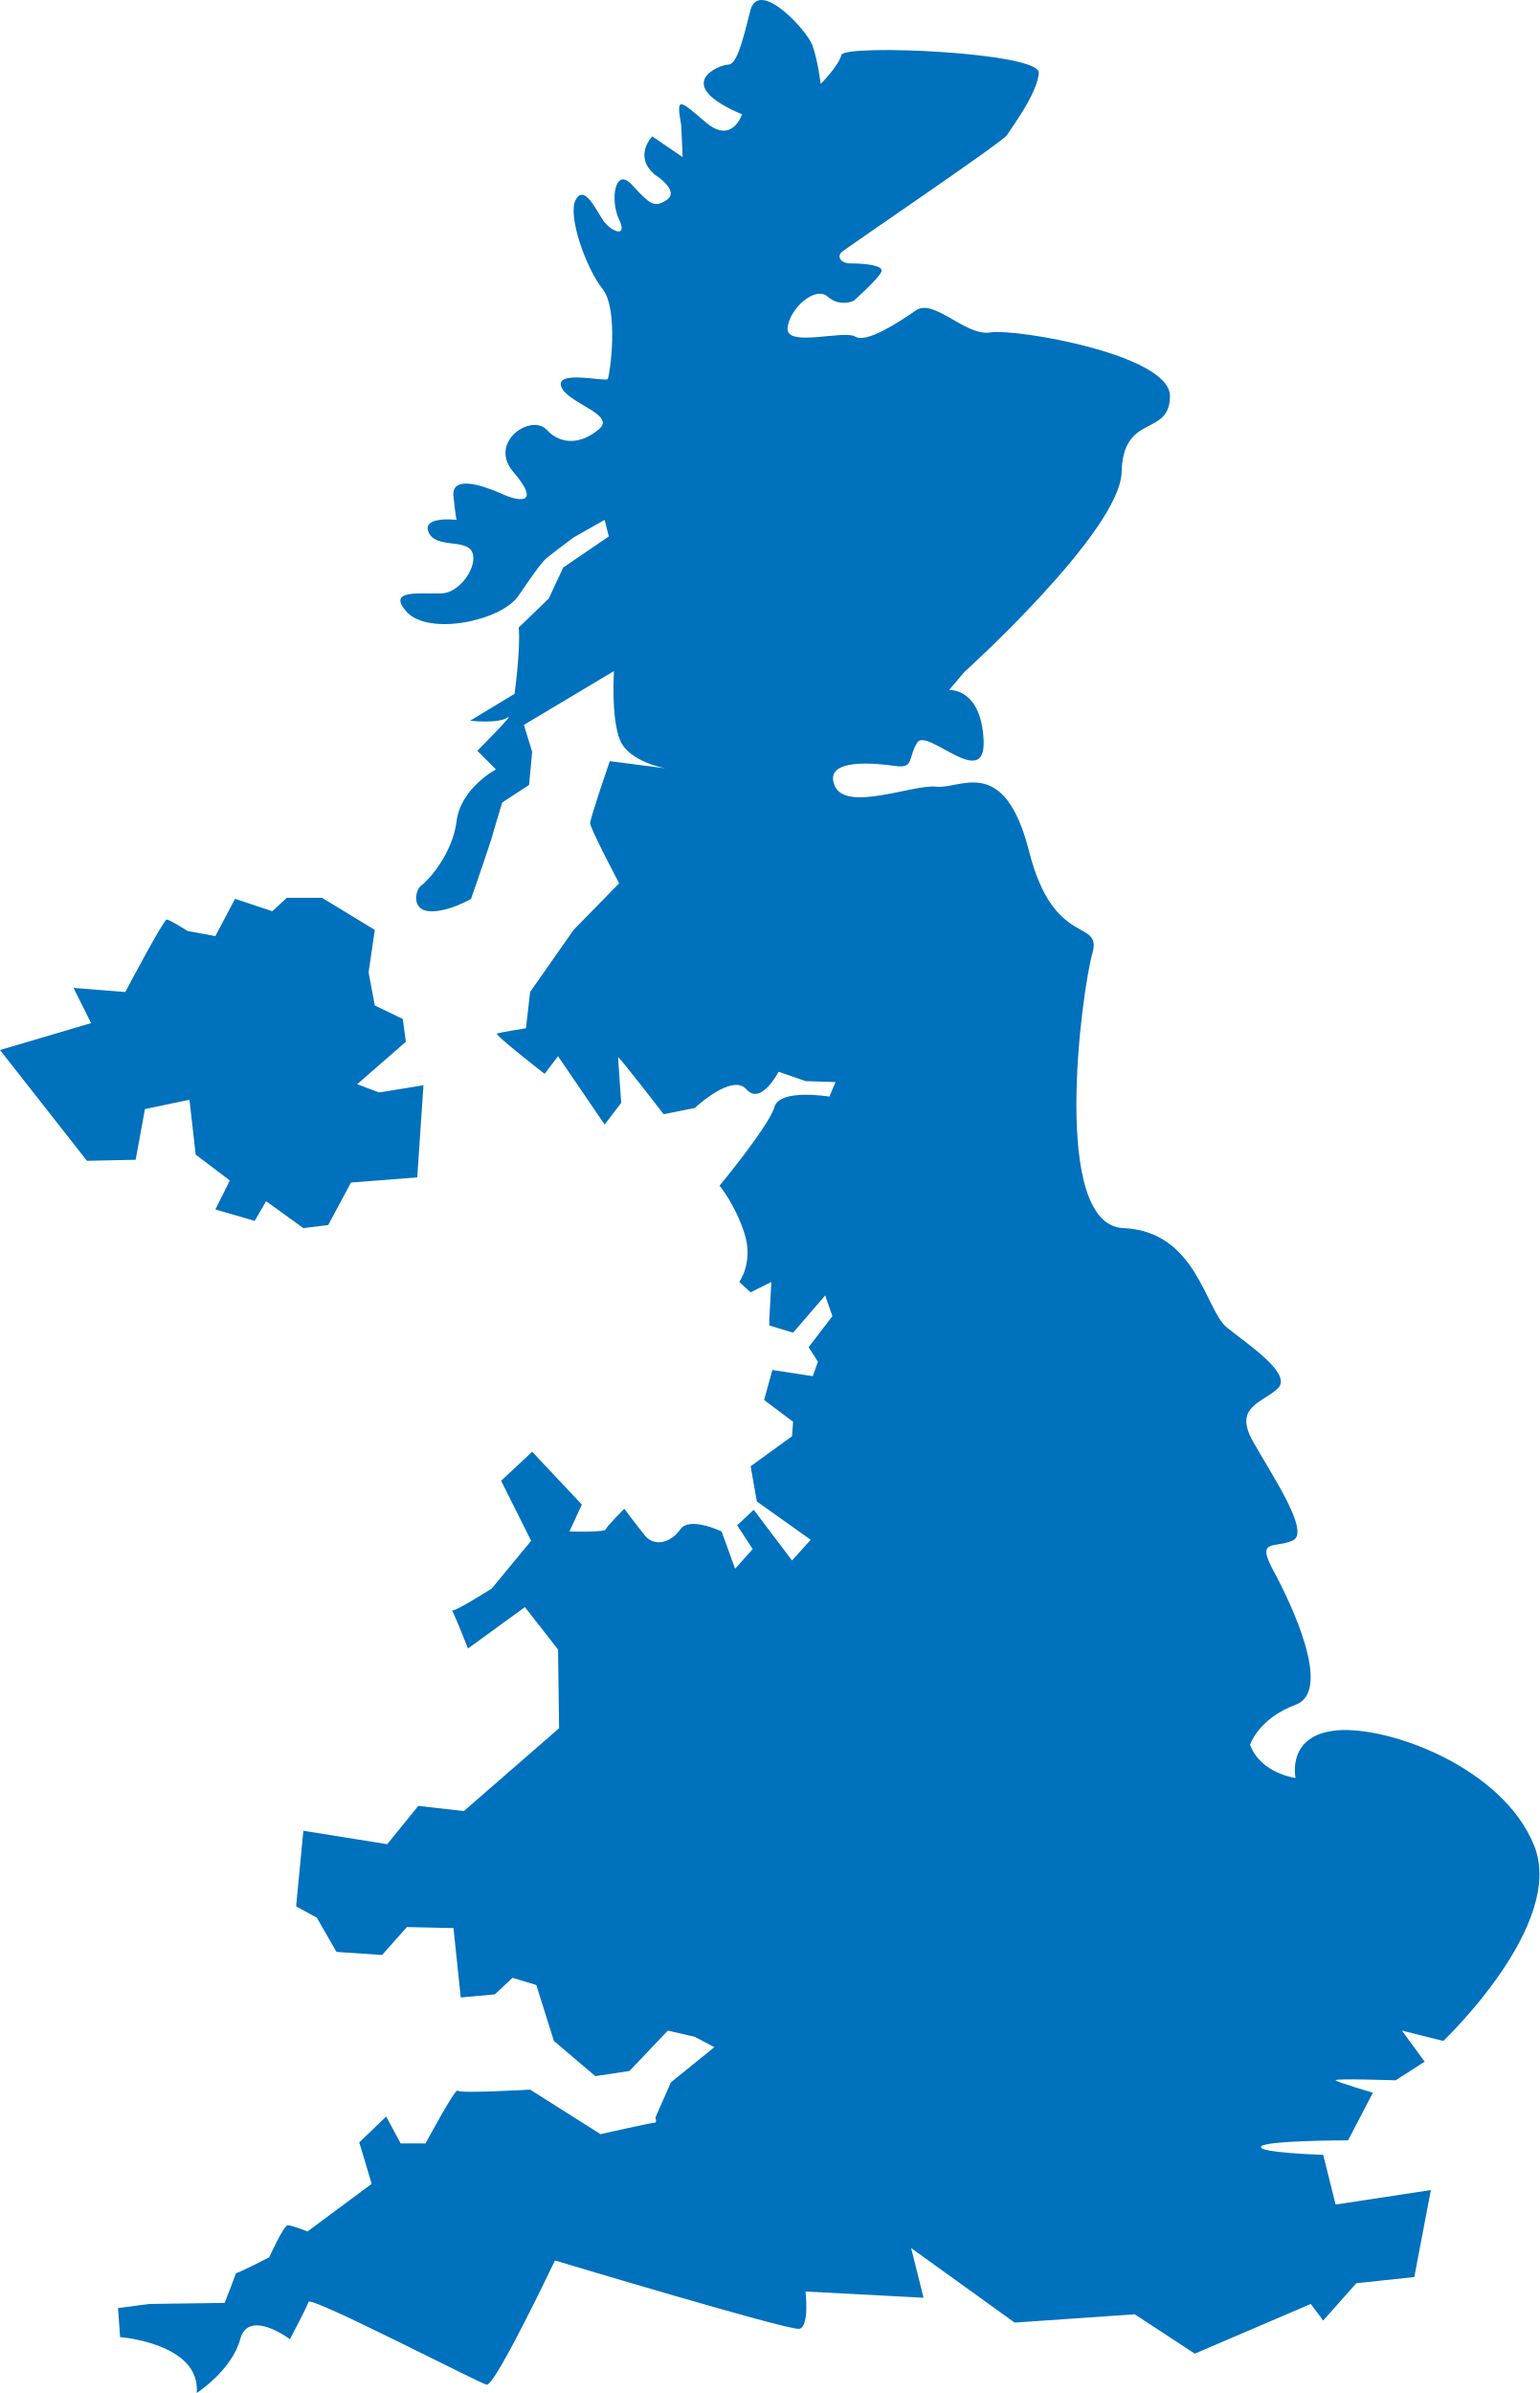
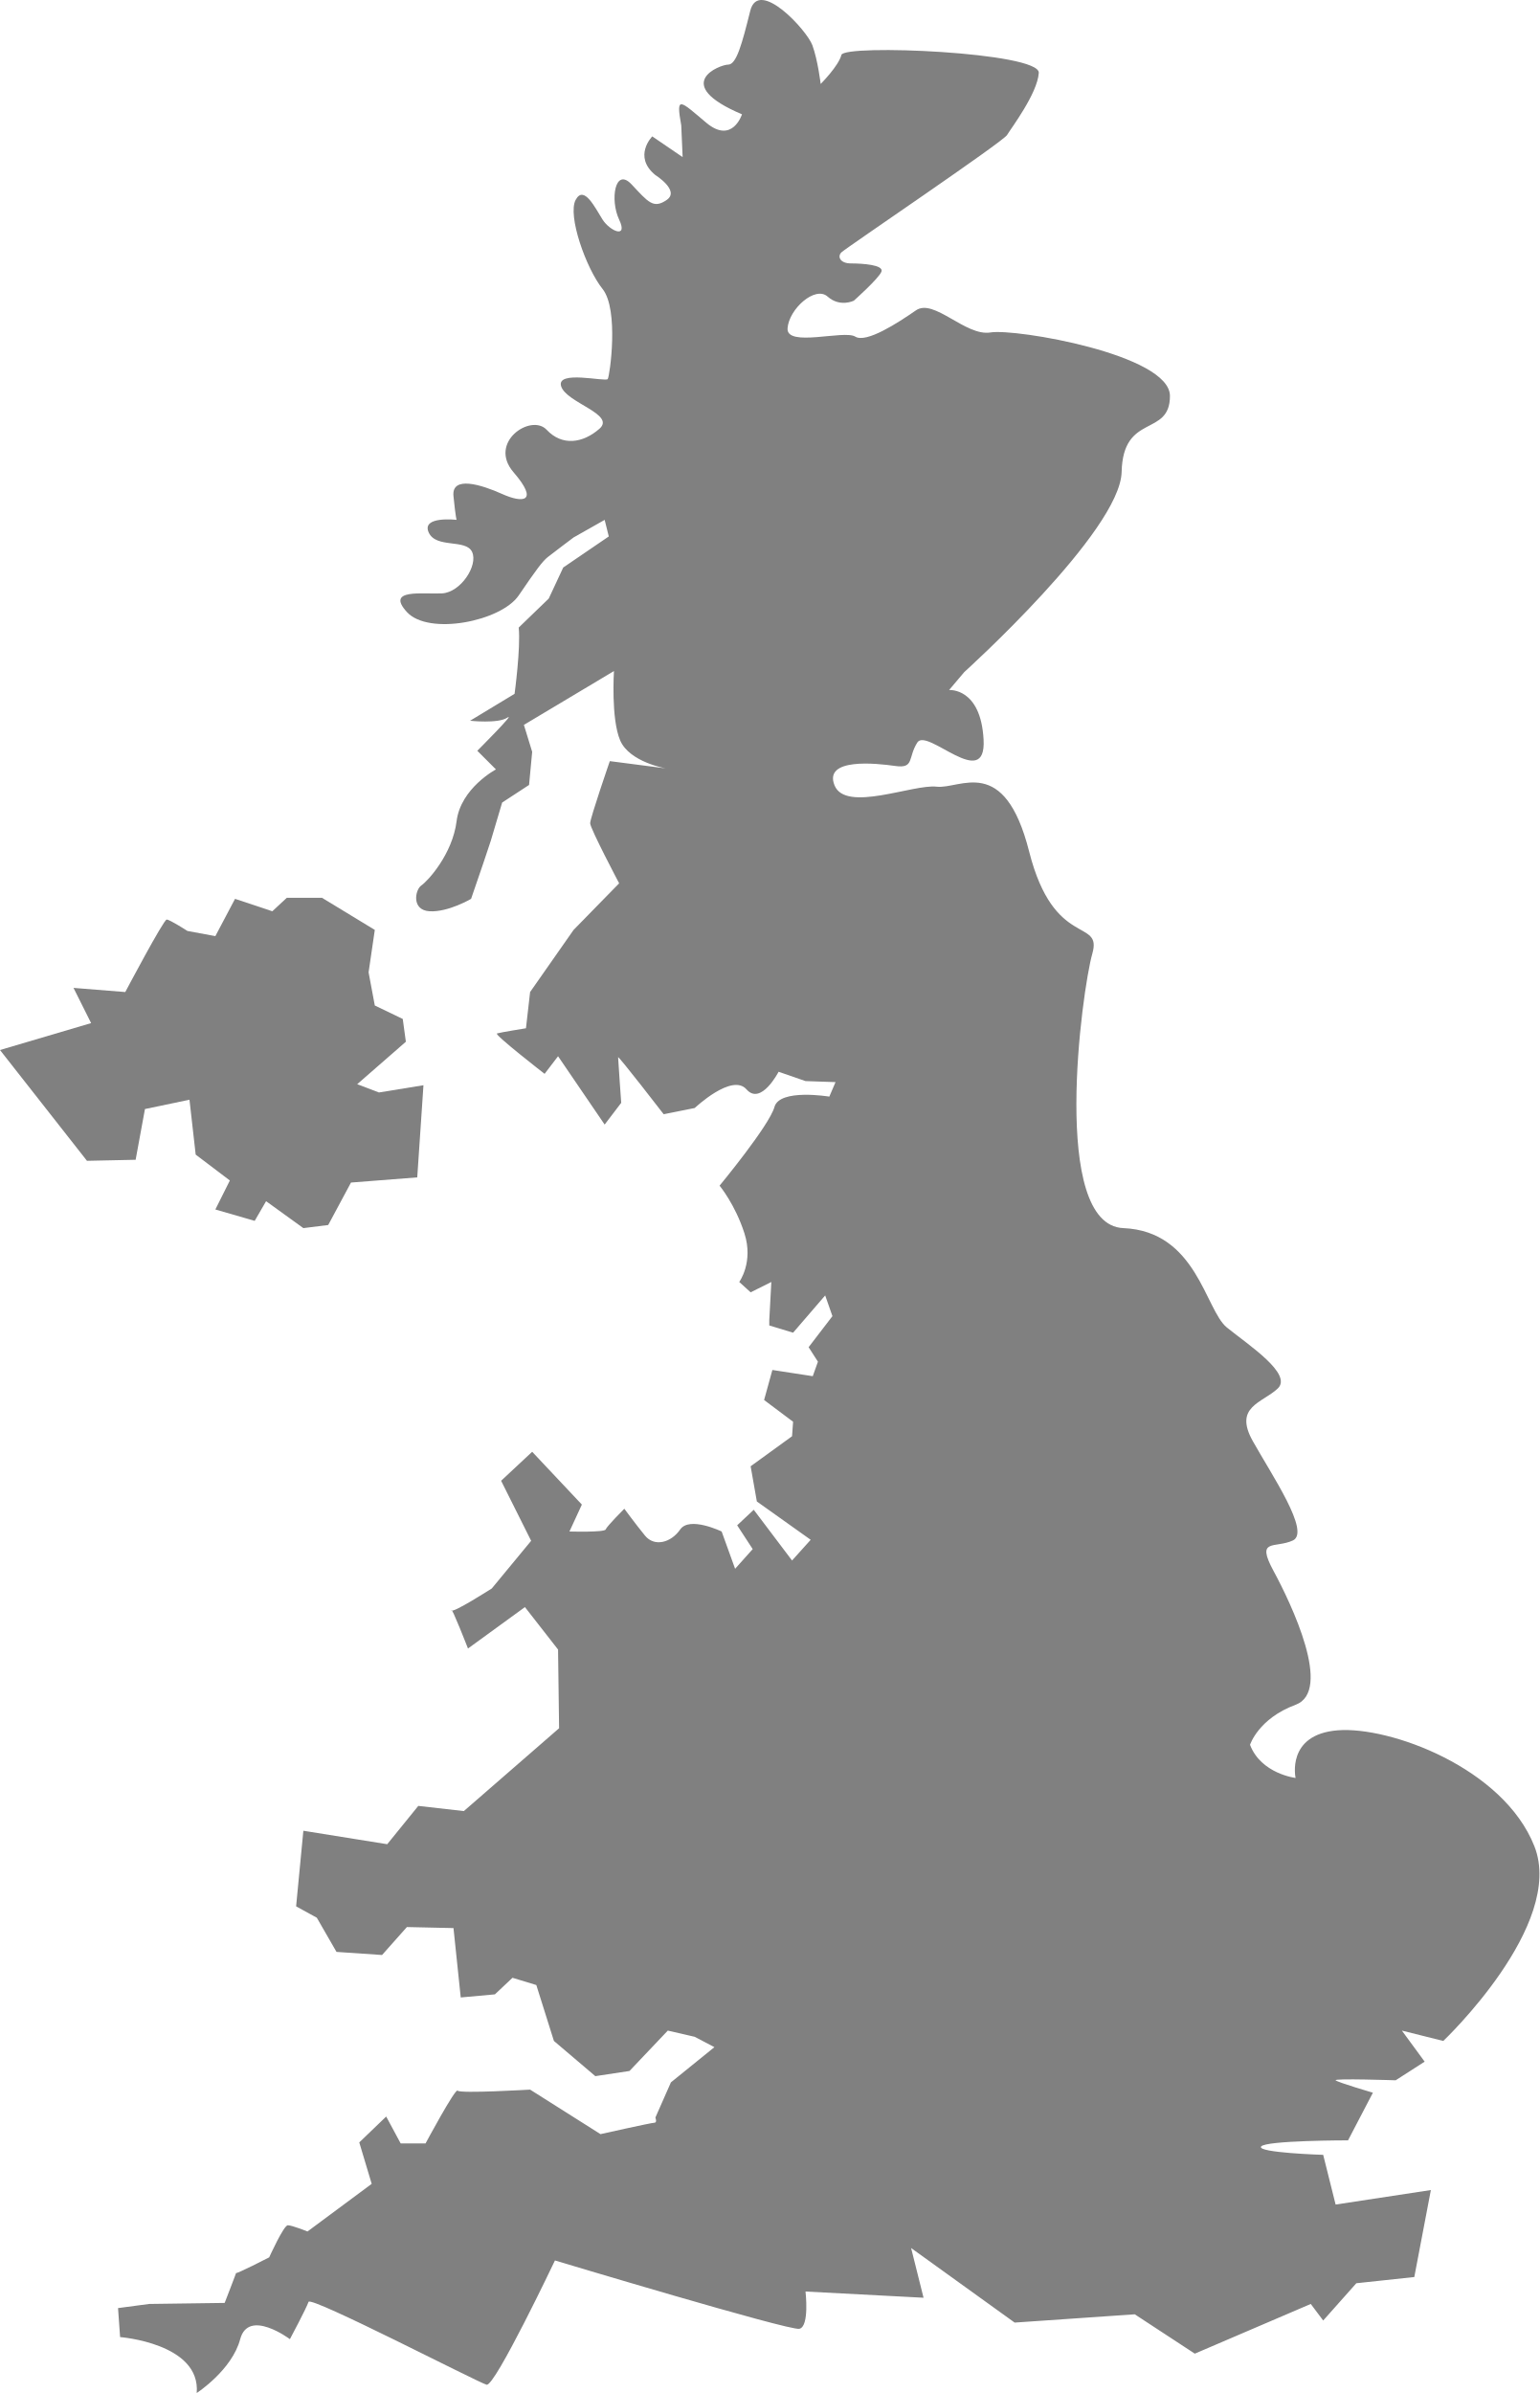
<svg xmlns="http://www.w3.org/2000/svg" enable-background="new 0 0 185.86 288.884" viewBox="0 0 185.86 288.884">
-   <path d="m14.5,282.134c0,0 9.75.75 9.25,6.75 0,0 4.25-2.75 5.25-6.5s6,0 6,0 2-3.75 2.25-4.5 20.5,9.75 21.5,10 8.25-15 8.25-15 28.25,8.5 29.5,8.25 .75-4.5.75-4.5l14.25.75-1.5-6 12.5,9 14.5-1 7.25,4.75 14-6 1.5,2 4-4.5 7-.75 2-10.5-11.5,1.75-1.5-6c0,0-8-.25-7.5-1s10.5-.75 10.5-.75l3-5.75c0,0-4.25-1.25-4.5-1.5s7.25,0 7.25,0l3.5-2.25-2.75-3.75 5,1.25c0,0 14.75-14 11-23.5s-17.5-14.5-23.75-14-5.083,5.751-5.083,5.751-4.167-.5-5.5-4c0,0 1-3.166 5.5-4.833s-.501-12.167-2.667-16.167 .168-2.667 2.334-3.667-2.501-7.834-4.834-12 1.125-4.584 3-6.334-3.5-5.25-6.125-7.375-3.625-11.625-12.5-12-5-28.75-3.75-33.125-4.625-.5-7.625-12.333-8.333-7.5-11.167-7.833-11,3.167-12.333-.167 5-2.667 7.333-2.333 1.5-1 2.667-2.833 8.333,6 8-.333-4.167-6-4.167-6l1.833-2.167c0,0 18.833-17 19-24.167s5.833-4.167 5.833-9.167-18.667-8.167-21.667-7.667-6.833-4.167-9-2.667-6,4-7.333,3.167-8.333,1.333-8.167-1 3.333-5.166 4.833-3.833 3.167.5 3.167.5 3-2.667 3.333-3.5-2.333-1-3.667-1-1.667-.833-1.167-1.333 19.5-13.333 20-14.167 3.666-5 3.833-7.5-23.5-3.5-23.833-2.167-2.5,3.5-2.5,3.5-.333-2.833-1-4.667-6.5-8.167-7.5-4.167-1.667,6.5-2.667,6.5-7,2.333 1.667,6c0,0-1.167,3.667-4.333,1s-3.667-3.333-3,.333l.167,3.833-3.667-2.5c0,0-2.375,2.417.375,4.667 0,0 3,1.875 1.375,3s-2.25.25-4.25-1.875-2.625,1.875-1.5,4.25-1.125,1.375-2,0-2.25-4.25-3.25-2.375 1.25,8.25 3.25,10.75 .875,10.5.625,10.875-6.25-1.125-5.625.875 6.625,3.375 4.625,5.125-4.5,2.125-6.375.125-7.125,1.5-4,5.125 1.125,3.75-1.375,2.625-6.125-2.25-5.875.25 .375,2.875.375,2.875-4.25-.5-3.375,1.5 4.5.75 5.25,2.375-1.375,4.875-3.625,5-6.875-.625-4.25,2.25 11.375,1.125 13.5-2 2.875-4.125 3.5-4.625 3.125-2.375 3.125-2.375l3.752-2.124 .5,2-5.5,3.75-1.75,3.75-3.625,3.5c.25,2.5-.5,8-.5,8l-5.375,3.25c0,0 3.375.375 4.5-.375s-3.625,4-3.625,4l2.25,2.25c0,0-4.25,2.25-4.75,6.25s-3.5,7.25-4.25,7.75-1.25,3 1,3.125 5-1.5 5-1.5l1.5-4.375 .875-2.625 1.375-4.625 3.25-2.125 .375-4-1-3.25 10.875-6.5c0,0-.375,5.75.75,8.375s5.5,3.375 5.5,3.375l-6.75-.875c0,0-2.375,6.875-2.375,7.5s3.5,7.25 3.5,7.25l-5.5,5.625-5.25,7.5-.5,4.375c0,0-3.125.5-3.5.625s5.75,4.875 5.75,4.875l1.625-2.125 5.625,8.25 2-2.625c0,0-.375-5.25-.375-5.5s5.5,6.875 5.5,6.875l3.75-.75c0,0 4.5-4.25 6.25-2.25s3.875-2.125 3.875-2.125l3.25,1.125 3.625.125-.75,1.75c0,0-6-1-6.625,1.25s-6.625,9.5-6.625,9.5 1.875,2.25 3,5.75-.625,5.875-.625,5.875l1.375,1.25 2.5-1.25-.25,4.625v.625l2.875.875 3.875-4.5 .875,2.5-2.875,3.75 1.125,1.75-.625,1.75-4.875-.75-1,3.625 3.5,2.625-.125,1.75-5,3.625 .75,4.25 6.5,4.625-2.25,2.5-4.625-6.125-2,1.875 1.875,2.875-2.125,2.375-1.625-4.5c0,0-3.875-1.875-5-.25s-3.125,2.125-4.25.75-2.5-3.25-2.5-3.25-2.125,2.125-2.25,2.5-4.375.25-4.375.25l1.5-3.25-6-6.375-3.75,3.5 3.625,7.25-4.75,5.75c0,0-4.875,3.125-4.875,2.625s2,4.625 2,4.625l6.875-5 4,5.125 .125,9.5-11.5,10-5.5-.625-3.75,4.625-10.125-1.625-.875,9.125 2.5,1.375 2.375,4.125 5.5.375 3-3.375 5.625.125 .875,8.375 4.125-.375 2.125-2 2.875.875 2.125,6.75 5,4.25 4.125-.625 4.625-4.875 3.25.75 2.375,1.25-5.25,4.25-1.875,4.25c0,0 .25.625-.125.625s-6.5,1.375-6.5,1.375l-8.5-5.375c0,0-8.5.5-8.75.125s-3.875,6.375-3.875,6.375h-3l-1.75-3.25-3.25,3.125 1.5,5-7.75,5.75c0,0-1.875-.75-2.375-.75s-2.25,3.875-2.25,3.875-4.125,2.125-4,1.875-1.375,3.625-1.375,3.625l-9.125.125-3.75.5 .25,3.5z" fill="#0071bc" />
-   <path d="m0,126.759 10.5,13.375 5.875-.125 1.125-6.125 5.375-1.125 .75,6.625 4.125,3.125-1.75,3.5 4.75,1.375 1.375-2.375 4.5,3.25 3-.375 2.75-5.125 8-.625 .75-11.125-5.375.875-2.625-1 5.875-5.125-.375-2.75-3.375-1.625-.75-4 .75-5.125-6.375-3.875h-4.25l-1.75,1.625-4.5-1.5-2.375,4.5-3.375-.625c0,0-2.125-1.375-2.5-1.375s-5,8.75-5,8.75l-6.25-.5 2.125,4.25-11,3.25z" fill="#0071bc" />
+   <path d="m14.5,282.134c0,0 9.75.75 9.25,6.75 0,0 4.25-2.75 5.25-6.5s6,0 6,0 2-3.75 2.25-4.5 20.5,9.75 21.5,10 8.25-15 8.25-15 28.25,8.5 29.5,8.25 .75-4.5.75-4.5l14.25.75-1.5-6 12.5,9 14.5-1 7.25,4.75 14-6 1.5,2 4-4.5 7-.75 2-10.5-11.5,1.75-1.5-6c0,0-8-.25-7.5-1s10.5-.75 10.5-.75l3-5.75c0,0-4.25-1.25-4.5-1.5s7.25,0 7.25,0l3.5-2.25-2.75-3.75 5,1.25c0,0 14.75-14 11-23.5s-17.5-14.5-23.75-14-5.083,5.751-5.083,5.751-4.167-.5-5.5-4c0,0 1-3.166 5.5-4.833s-.501-12.167-2.667-16.167 .168-2.667 2.334-3.667-2.501-7.834-4.834-12 1.125-4.584 3-6.334-3.5-5.25-6.125-7.375-3.625-11.625-12.5-12-5-28.75-3.75-33.125-4.625-.5-7.625-12.333-8.333-7.5-11.167-7.833-11,3.167-12.333-.167 5-2.667 7.333-2.333 1.5-1 2.667-2.833 8.333,6 8-.333-4.167-6-4.167-6l1.833-2.167c0,0 18.833-17 19-24.167s5.833-4.167 5.833-9.167-18.667-8.167-21.667-7.667-6.833-4.167-9-2.667-6,4-7.333,3.167-8.333,1.333-8.167-1 3.333-5.166 4.833-3.833 3.167.5 3.167.5 3-2.667 3.333-3.5-2.333-1-3.667-1-1.667-.833-1.167-1.333 19.5-13.333 20-14.167 3.666-5 3.833-7.5-23.5-3.5-23.833-2.167-2.5,3.5-2.5,3.5-.333-2.833-1-4.667-6.5-8.167-7.5-4.167-1.667,6.5-2.667,6.5-7,2.333 1.667,6c0,0-1.167,3.667-4.333,1s-3.667-3.333-3,.333l.167,3.833-3.667-2.5c0,0-2.375,2.417.375,4.667 0,0 3,1.875 1.375,3s-2.25.25-4.25-1.875-2.625,1.875-1.5,4.25-1.125,1.375-2,0-2.25-4.25-3.25-2.375 1.25,8.25 3.25,10.75 .875,10.5.625,10.875-6.25-1.125-5.625.875 6.625,3.375 4.625,5.125-4.5,2.125-6.375.125-7.125,1.5-4,5.125 1.125,3.75-1.375,2.625-6.125-2.25-5.875.25 .375,2.875.375,2.875-4.25-.5-3.375,1.5 4.5.75 5.25,2.375-1.375,4.875-3.625,5-6.875-.625-4.25,2.25 11.375,1.125 13.5-2 2.875-4.125 3.5-4.625 3.125-2.375 3.125-2.375l3.752-2.124 .5,2-5.5,3.75-1.75,3.75-3.625,3.5c.25,2.5-.5,8-.5,8l-5.375,3.25c0,0 3.375.375 4.5-.375s-3.625,4-3.625,4l2.25,2.25c0,0-4.25,2.25-4.75,6.25s-3.5,7.25-4.25,7.75-1.25,3 1,3.125 5-1.5 5-1.5l1.5-4.375 .875-2.625 1.375-4.625 3.25-2.125 .375-4-1-3.25 10.875-6.5c0,0-.375,5.75.75,8.375s5.5,3.375 5.5,3.375l-6.75-.875c0,0-2.375,6.875-2.375,7.5s3.5,7.25 3.5,7.25l-5.5,5.625-5.25,7.5-.5,4.375c0,0-3.125.5-3.5.625s5.75,4.875 5.75,4.875l1.625-2.125 5.625,8.25 2-2.625c0,0-.375-5.25-.375-5.5s5.5,6.875 5.5,6.875l3.75-.75c0,0 4.5-4.25 6.25-2.25s3.875-2.125 3.875-2.125l3.25,1.125 3.625.125-.75,1.75c0,0-6-1-6.625,1.25s-6.625,9.5-6.625,9.5 1.875,2.25 3,5.75-.625,5.875-.625,5.875l1.375,1.25 2.5-1.25-.25,4.625v.625l2.875.875 3.875-4.5 .875,2.5-2.875,3.75 1.125,1.75-.625,1.75-4.875-.75-1,3.625 3.5,2.625-.125,1.75-5,3.625 .75,4.25 6.5,4.625-2.25,2.5-4.625-6.125-2,1.875 1.875,2.875-2.125,2.375-1.625-4.5c0,0-3.875-1.875-5-.25s-3.125,2.125-4.25.75-2.5-3.25-2.5-3.25-2.125,2.125-2.25,2.5-4.375.25-4.375.25l1.5-3.25-6-6.375-3.75,3.5 3.625,7.25-4.75,5.75c0,0-4.875,3.125-4.875,2.625s2,4.625 2,4.625l6.875-5 4,5.125 .125,9.5-11.5,10-5.5-.625-3.75,4.625-10.125-1.625-.875,9.125 2.5,1.375 2.375,4.125 5.5.375 3-3.375 5.625.125 .875,8.375 4.125-.375 2.125-2 2.875.875 2.125,6.75 5,4.25 4.125-.625 4.625-4.875 3.25.75 2.375,1.25-5.25,4.25-1.875,4.25c0,0 .25.625-.125.625s-6.5,1.375-6.5,1.375l-8.5-5.375c0,0-8.5.5-8.75.125s-3.875,6.375-3.875,6.375h-3l-1.75-3.25-3.25,3.125 1.5,5-7.75,5.75c0,0-1.875-.75-2.375-.75s-2.25,3.875-2.25,3.875-4.125,2.125-4,1.875-1.375,3.625-1.375,3.625l-9.125.125-3.75.5 .25,3.5z" fill="#808080" />
+   <path d="m0,126.759 10.5,13.375 5.875-.125 1.125-6.125 5.375-1.125 .75,6.625 4.125,3.125-1.75,3.5 4.75,1.375 1.375-2.375 4.5,3.25 3-.375 2.75-5.125 8-.625 .75-11.125-5.375.875-2.625-1 5.875-5.125-.375-2.75-3.375-1.625-.75-4 .75-5.125-6.375-3.875h-4.25l-1.75,1.625-4.5-1.5-2.375,4.5-3.375-.625c0,0-2.125-1.375-2.5-1.375s-5,8.75-5,8.75l-6.25-.5 2.125,4.25-11,3.25z" fill="#808080" />
</svg>
